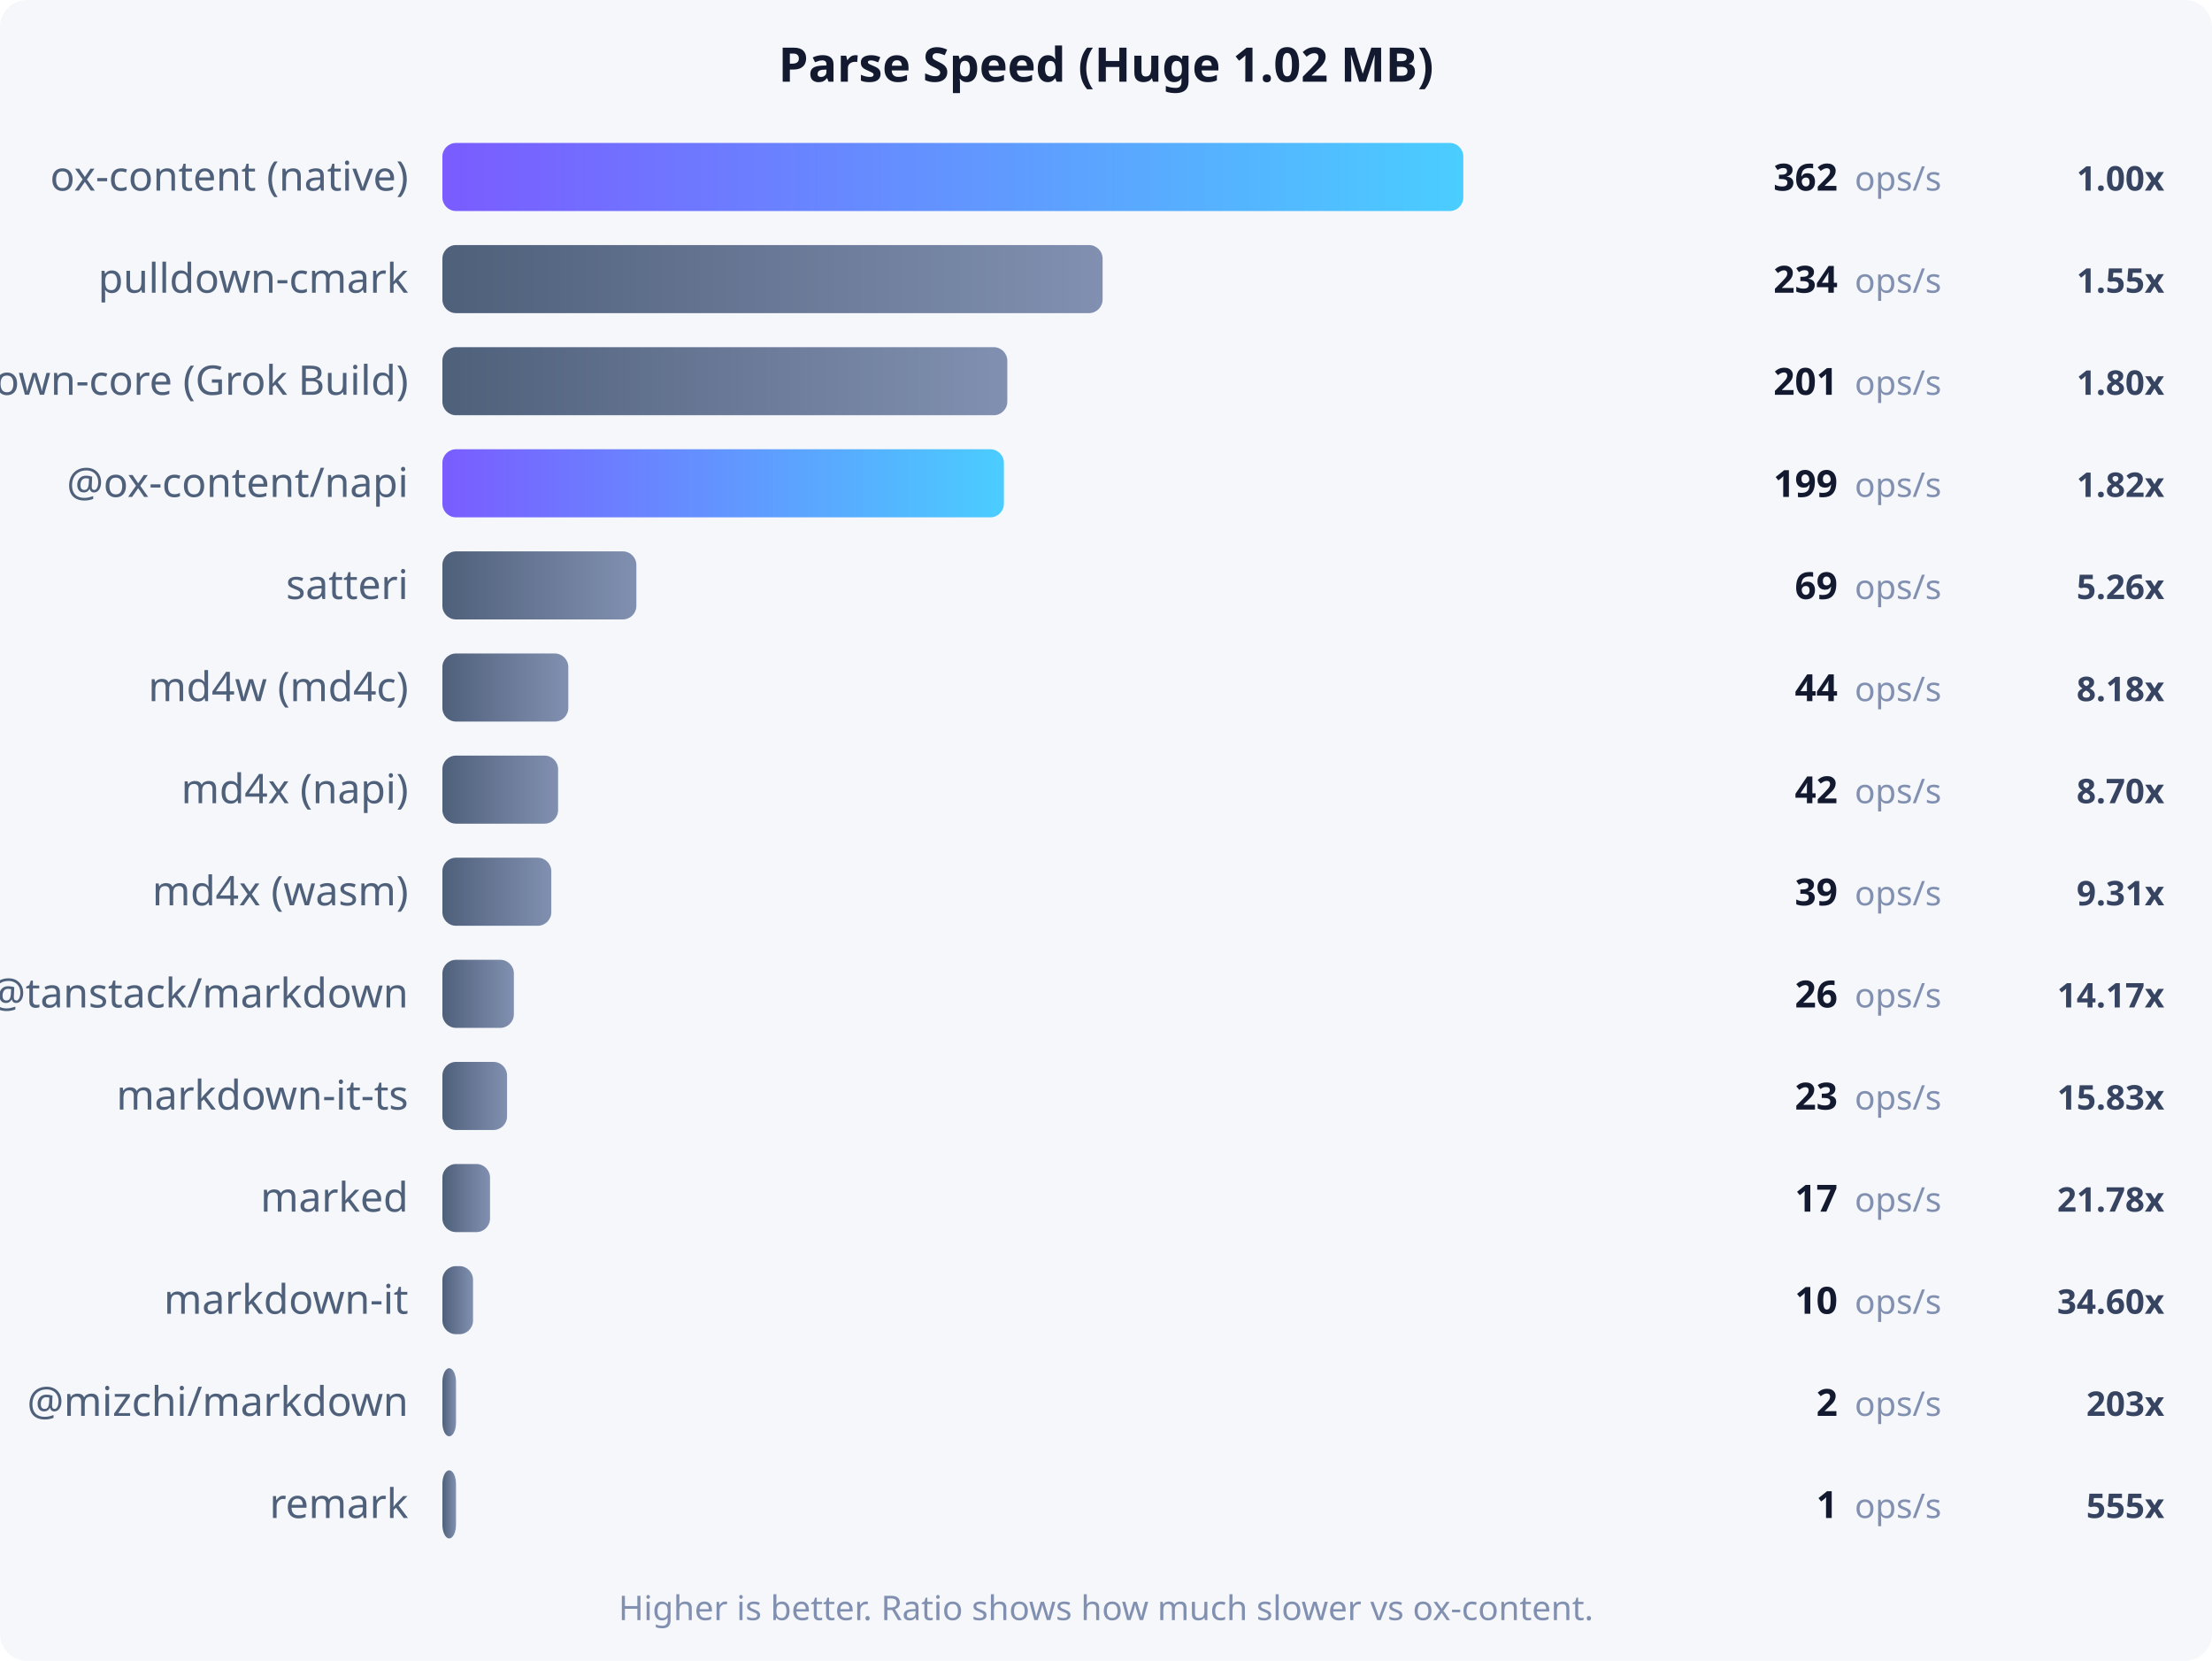
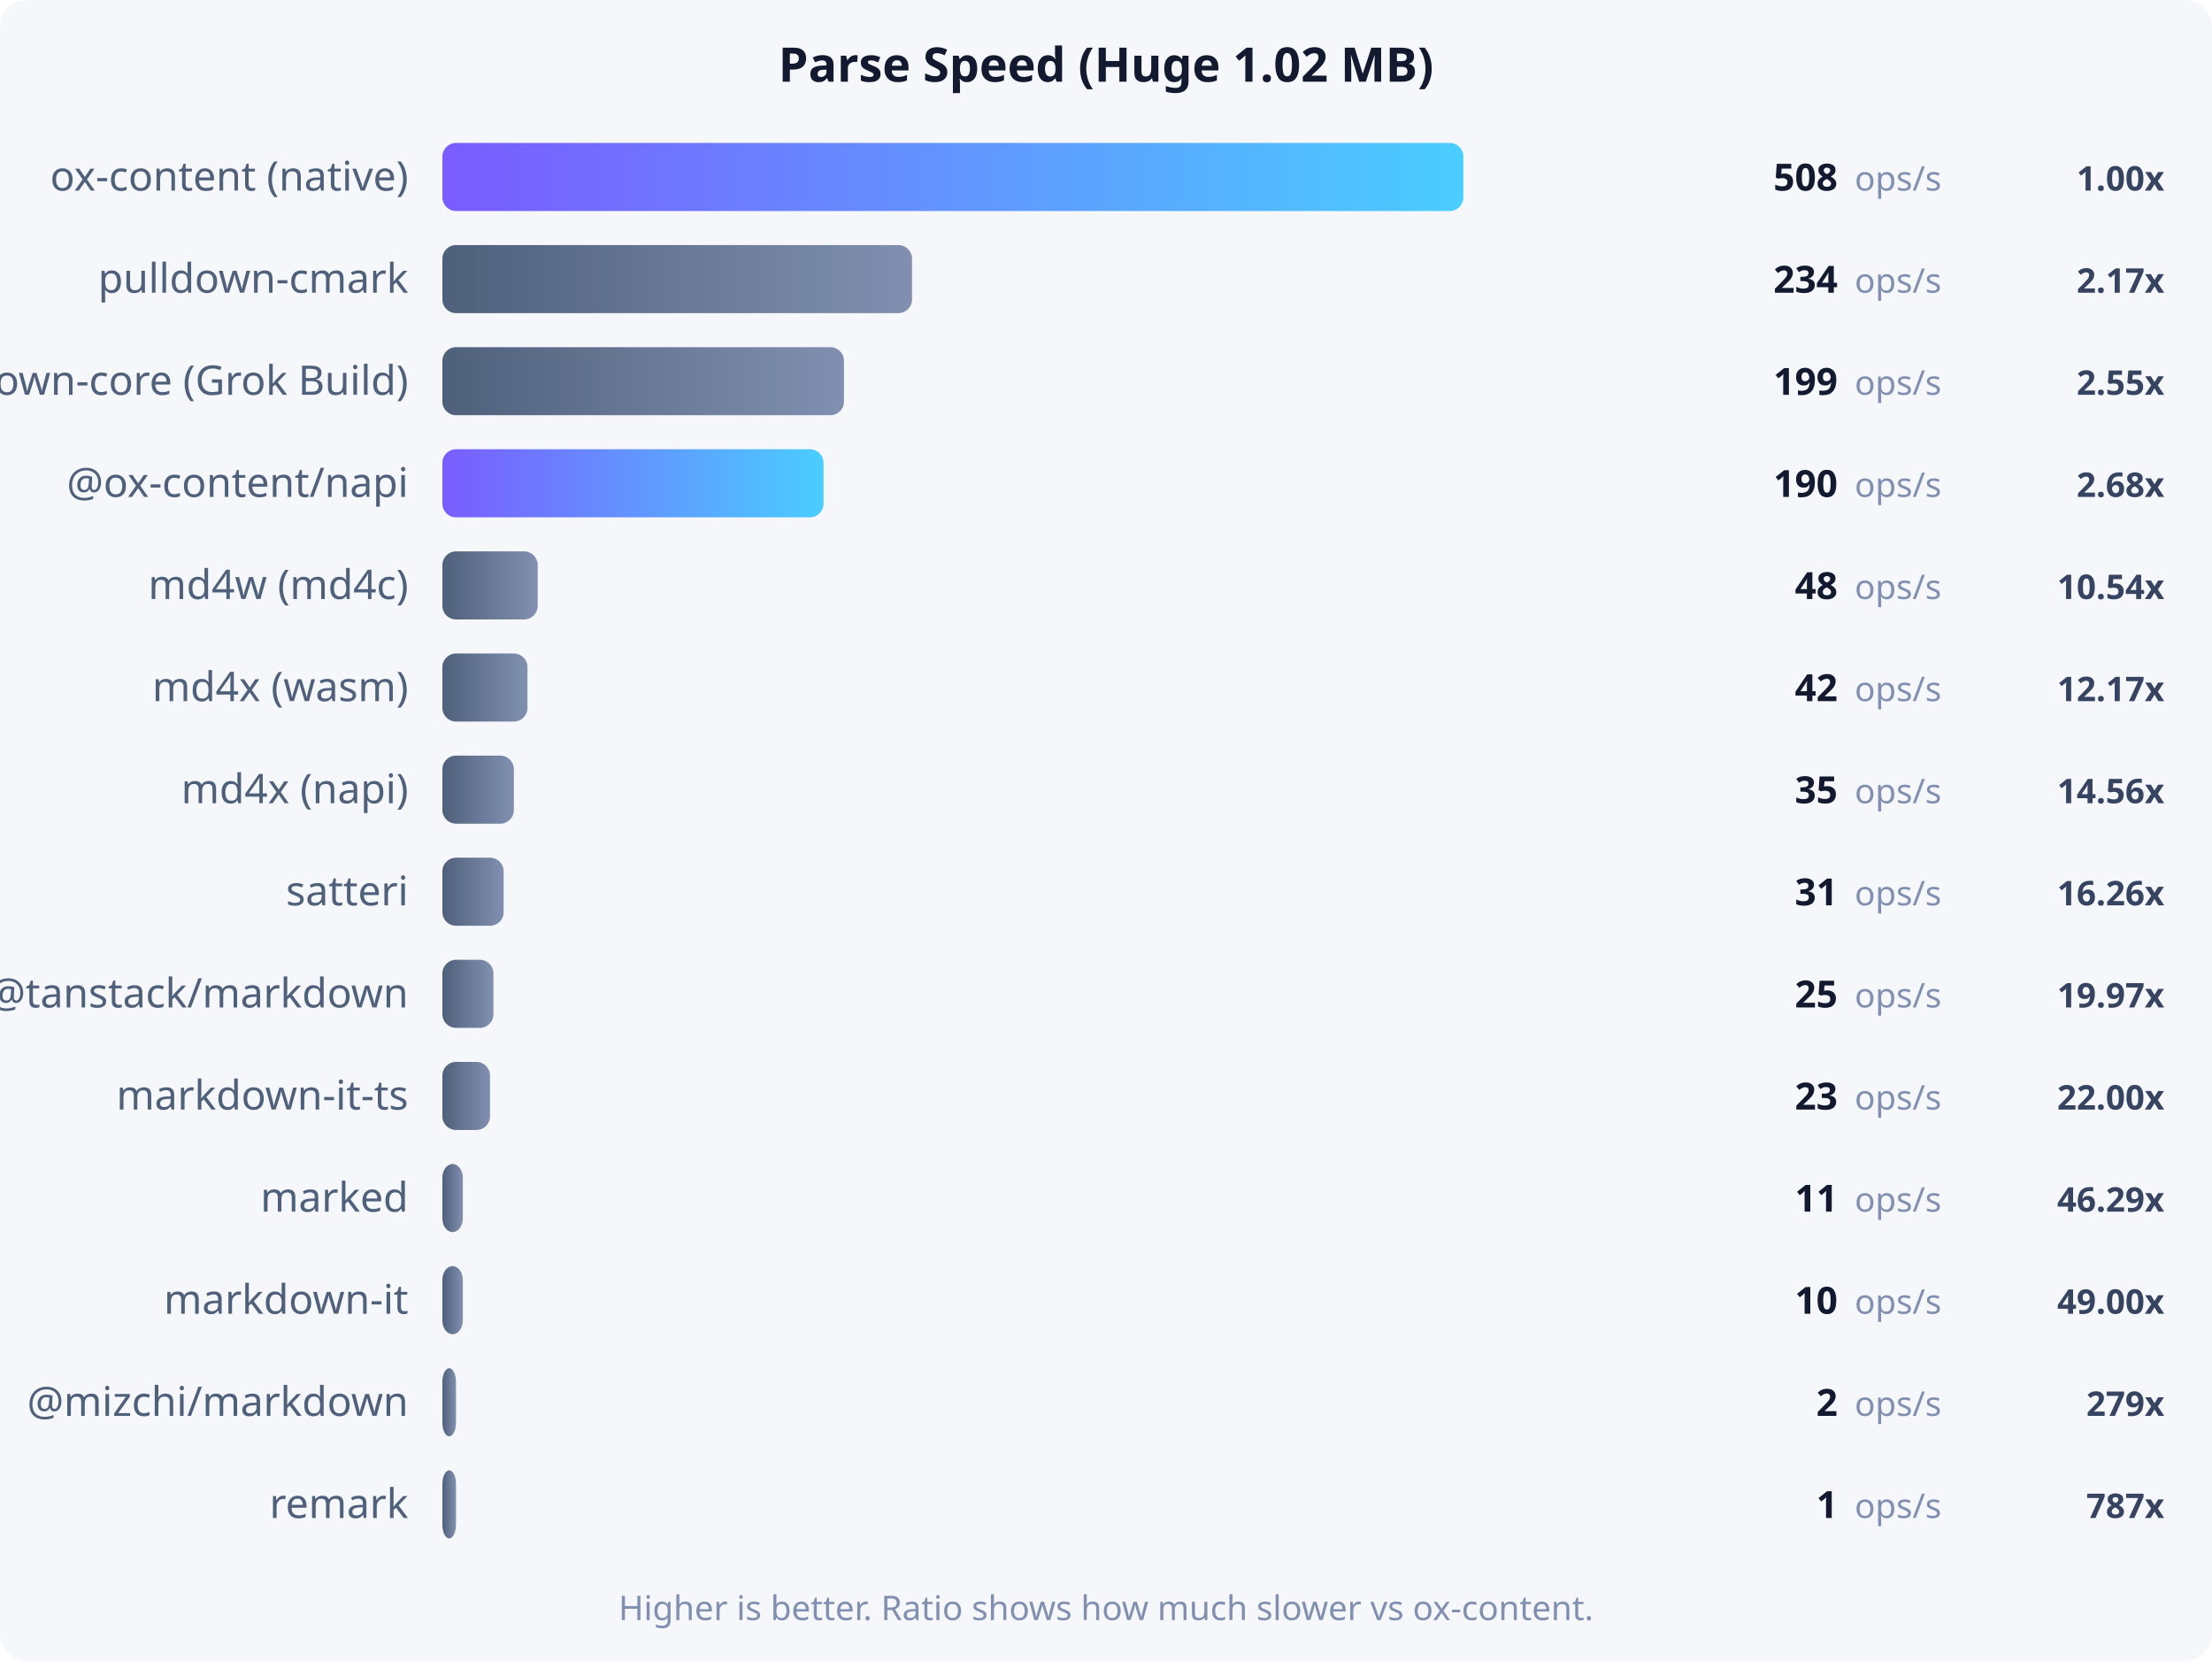
<svg xmlns="http://www.w3.org/2000/svg" viewBox="0 0 650 488">
  <defs>
    <linearGradient id="oxGrad" x1="0%" y1="0%" x2="100%" y2="0%">
      <stop offset="0%" style="stop-color:#7a5cff" />
      <stop offset="100%" style="stop-color:#4acdff" />
    </linearGradient>
    <linearGradient id="grayGrad" x1="0%" y1="0%" x2="100%" y2="0%">
      <stop offset="0%" style="stop-color:#4f607b" />
      <stop offset="100%" style="stop-color:#8190b0" />
    </linearGradient>
  </defs>
  <style>
    .title { font: bold 14px IBM Plex Sans, system-ui, sans-serif; fill: #131a30; }
    .label { font: 12px IBM Plex Sans, system-ui, sans-serif; fill: #4f607b; }
    .value { font: bold 11px IBM Plex Sans, system-ui, sans-serif; fill: #131a30; }
    .unit { font: 10px IBM Plex Sans, system-ui, sans-serif; fill: #8190b0; }
    .ratio { font: bold 10px IBM Plex Sans, system-ui, sans-serif; fill: #364462; }
  </style>
  <rect width="650" height="488" fill="#f5f7fb" rx="8" />
  <text x="325" y="24" text-anchor="middle" class="title">Parse Speed (Huge 1.02 MB)</text>
  <text x="120" y="56" text-anchor="end" class="label">ox-content (native)</text>
  <rect x="130" y="42" width="300" height="20" rx="4" fill="url(#oxGrad)" />
-   <text x="540" y="56" text-anchor="end" class="value">362</text>
+   <text x="540" y="56" text-anchor="end" class="value">508</text>
  <text x="545" y="56" class="unit">ops/s</text>
  <text x="636" y="56" text-anchor="end" class="ratio">1.00x</text>
  <text x="120" y="86" text-anchor="end" class="label">pulldown-cmark</text>
-   <rect x="130" y="72" width="194" height="20" rx="4" fill="url(#grayGrad)" />
+   <rect x="130" y="72" width="138" height="20" rx="4" fill="url(#grayGrad)" />
  <text x="540" y="86" text-anchor="end" class="value">234</text>
  <text x="545" y="86" class="unit">ops/s</text>
-   <text x="636" y="86" text-anchor="end" class="ratio">1.55x</text>
+   <text x="636" y="86" text-anchor="end" class="ratio">2.17x</text>
  <text x="120" y="116" text-anchor="end" class="label">xai-grok-markdown-core (Grok Build)</text>
-   <rect x="130" y="102" width="166" height="20" rx="4" fill="url(#grayGrad)" />
-   <text x="540" y="116" text-anchor="end" class="value">201</text>
+   <rect x="130" y="102" width="118" height="20" rx="4" fill="url(#grayGrad)" />
+   <text x="540" y="116" text-anchor="end" class="value">199</text>
  <text x="545" y="116" class="unit">ops/s</text>
-   <text x="636" y="116" text-anchor="end" class="ratio">1.80x</text>
+   <text x="636" y="116" text-anchor="end" class="ratio">2.55x</text>
  <text x="120" y="146" text-anchor="end" class="label">@ox-content/napi</text>
-   <rect x="130" y="132" width="165" height="20" rx="4" fill="url(#oxGrad)" />
-   <text x="540" y="146" text-anchor="end" class="value">199</text>
+   <rect x="130" y="132" width="112" height="20" rx="4" fill="url(#oxGrad)" />
+   <text x="540" y="146" text-anchor="end" class="value">190</text>
  <text x="545" y="146" class="unit">ops/s</text>
-   <text x="636" y="146" text-anchor="end" class="ratio">1.82x</text>
-   <text x="120" y="176" text-anchor="end" class="label">satteri</text>
-   <rect x="130" y="162" width="57" height="20" rx="4" fill="url(#grayGrad)" />
-   <text x="540" y="176" text-anchor="end" class="value">69</text>
+   <text x="636" y="146" text-anchor="end" class="ratio">2.68x</text>
+   <text x="120" y="176" text-anchor="end" class="label">md4w (md4c)</text>
+   <rect x="130" y="162" width="28" height="20" rx="4" fill="url(#grayGrad)" />
+   <text x="540" y="176" text-anchor="end" class="value">48</text>
  <text x="545" y="176" class="unit">ops/s</text>
-   <text x="636" y="176" text-anchor="end" class="ratio">5.26x</text>
-   <text x="120" y="206" text-anchor="end" class="label">md4w (md4c)</text>
-   <rect x="130" y="192" width="37" height="20" rx="4" fill="url(#grayGrad)" />
-   <text x="540" y="206" text-anchor="end" class="value">44</text>
+   <text x="636" y="176" text-anchor="end" class="ratio">10.54x</text>
+   <text x="120" y="206" text-anchor="end" class="label">md4x (wasm)</text>
+   <rect x="130" y="192" width="25" height="20" rx="4" fill="url(#grayGrad)" />
+   <text x="540" y="206" text-anchor="end" class="value">42</text>
  <text x="545" y="206" class="unit">ops/s</text>
-   <text x="636" y="206" text-anchor="end" class="ratio">8.18x</text>
+   <text x="636" y="206" text-anchor="end" class="ratio">12.17x</text>
  <text x="120" y="236" text-anchor="end" class="label">md4x (napi)</text>
-   <rect x="130" y="222" width="34" height="20" rx="4" fill="url(#grayGrad)" />
-   <text x="540" y="236" text-anchor="end" class="value">42</text>
+   <rect x="130" y="222" width="21" height="20" rx="4" fill="url(#grayGrad)" />
+   <text x="540" y="236" text-anchor="end" class="value">35</text>
  <text x="545" y="236" class="unit">ops/s</text>
-   <text x="636" y="236" text-anchor="end" class="ratio">8.70x</text>
-   <text x="120" y="266" text-anchor="end" class="label">md4x (wasm)</text>
-   <rect x="130" y="252" width="32" height="20" rx="4" fill="url(#grayGrad)" />
-   <text x="540" y="266" text-anchor="end" class="value">39</text>
+   <text x="636" y="236" text-anchor="end" class="ratio">14.56x</text>
+   <text x="120" y="266" text-anchor="end" class="label">satteri</text>
+   <rect x="130" y="252" width="18" height="20" rx="4" fill="url(#grayGrad)" />
+   <text x="540" y="266" text-anchor="end" class="value">31</text>
  <text x="545" y="266" class="unit">ops/s</text>
-   <text x="636" y="266" text-anchor="end" class="ratio">9.31x</text>
+   <text x="636" y="266" text-anchor="end" class="ratio">16.26x</text>
  <text x="120" y="296" text-anchor="end" class="label">@tanstack/markdown</text>
-   <rect x="130" y="282" width="21" height="20" rx="4" fill="url(#grayGrad)" />
-   <text x="540" y="296" text-anchor="end" class="value">26</text>
+   <rect x="130" y="282" width="15" height="20" rx="4" fill="url(#grayGrad)" />
+   <text x="540" y="296" text-anchor="end" class="value">25</text>
  <text x="545" y="296" class="unit">ops/s</text>
-   <text x="636" y="296" text-anchor="end" class="ratio">14.17x</text>
+   <text x="636" y="296" text-anchor="end" class="ratio">19.97x</text>
  <text x="120" y="326" text-anchor="end" class="label">markdown-it-ts</text>
-   <rect x="130" y="312" width="19" height="20" rx="4" fill="url(#grayGrad)" />
+   <rect x="130" y="312" width="14" height="20" rx="4" fill="url(#grayGrad)" />
  <text x="540" y="326" text-anchor="end" class="value">23</text>
  <text x="545" y="326" class="unit">ops/s</text>
-   <text x="636" y="326" text-anchor="end" class="ratio">15.83x</text>
+   <text x="636" y="326" text-anchor="end" class="ratio">22.00x</text>
  <text x="120" y="356" text-anchor="end" class="label">marked</text>
-   <rect x="130" y="342" width="14" height="20" rx="4" fill="url(#grayGrad)" />
-   <text x="540" y="356" text-anchor="end" class="value">17</text>
+   <rect x="130" y="342" width="6" height="20" rx="4" fill="url(#grayGrad)" />
+   <text x="540" y="356" text-anchor="end" class="value">11</text>
  <text x="545" y="356" class="unit">ops/s</text>
-   <text x="636" y="356" text-anchor="end" class="ratio">21.78x</text>
+   <text x="636" y="356" text-anchor="end" class="ratio">46.29x</text>
  <text x="120" y="386" text-anchor="end" class="label">markdown-it</text>
-   <rect x="130" y="372" width="9" height="20" rx="4" fill="url(#grayGrad)" />
+   <rect x="130" y="372" width="6" height="20" rx="4" fill="url(#grayGrad)" />
  <text x="540" y="386" text-anchor="end" class="value">10</text>
  <text x="545" y="386" class="unit">ops/s</text>
-   <text x="636" y="386" text-anchor="end" class="ratio">34.60x</text>
+   <text x="636" y="386" text-anchor="end" class="ratio">49.00x</text>
  <text x="120" y="416" text-anchor="end" class="label">@mizchi/markdown</text>
  <rect x="130" y="402" width="4" height="20" rx="4" fill="url(#grayGrad)" />
  <text x="540" y="416" text-anchor="end" class="value">2</text>
  <text x="545" y="416" class="unit">ops/s</text>
-   <text x="636" y="416" text-anchor="end" class="ratio">203x</text>
+   <text x="636" y="416" text-anchor="end" class="ratio">279x</text>
  <text x="120" y="446" text-anchor="end" class="label">remark</text>
  <rect x="130" y="432" width="4" height="20" rx="4" fill="url(#grayGrad)" />
  <text x="540" y="446" text-anchor="end" class="value">1</text>
  <text x="545" y="446" class="unit">ops/s</text>
-   <text x="636" y="446" text-anchor="end" class="ratio">555x</text>
+   <text x="636" y="446" text-anchor="end" class="ratio">787x</text>
  <text x="325" y="476" text-anchor="middle" class="unit">Higher is better. Ratio shows how much slower vs ox-content.</text>
</svg>
